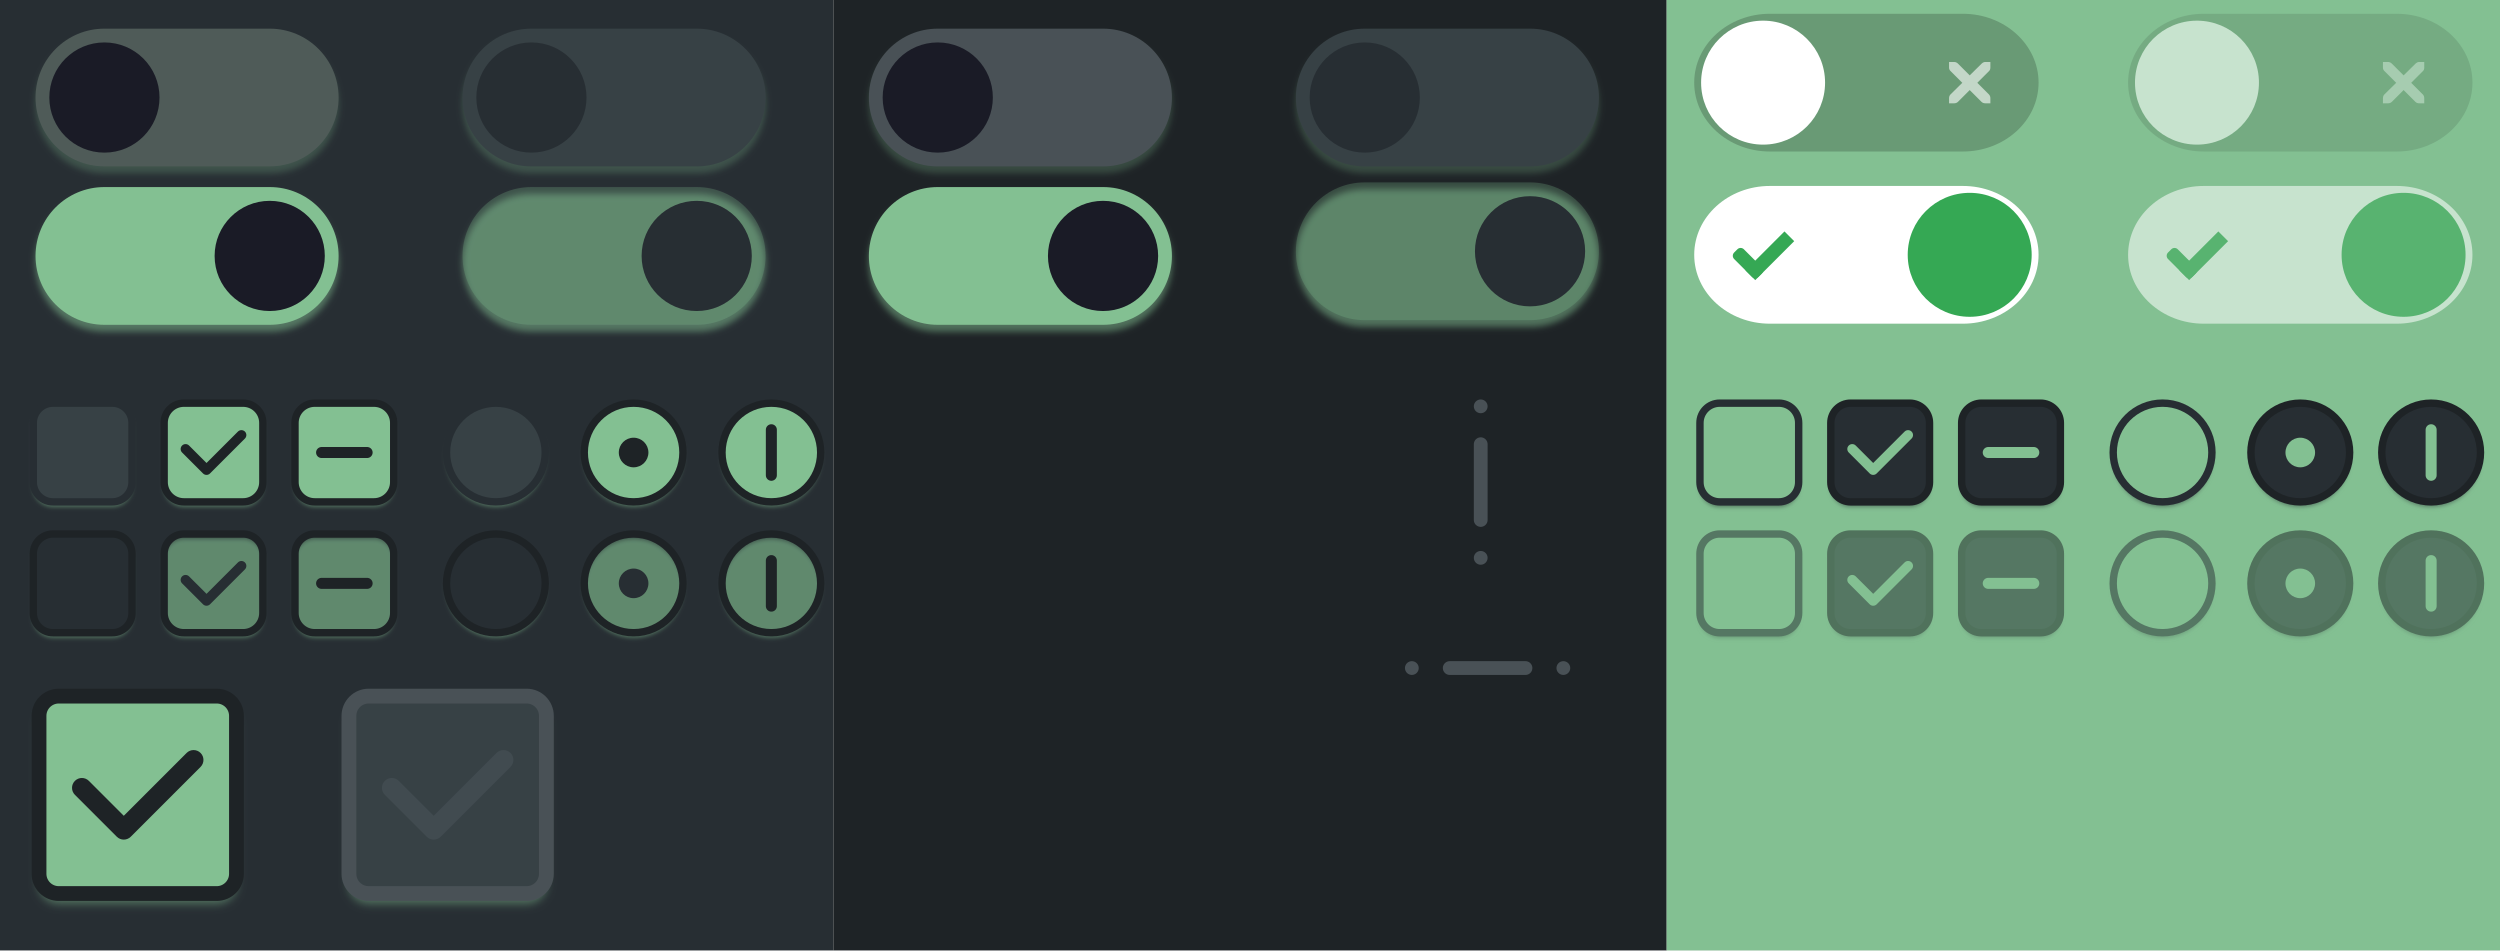
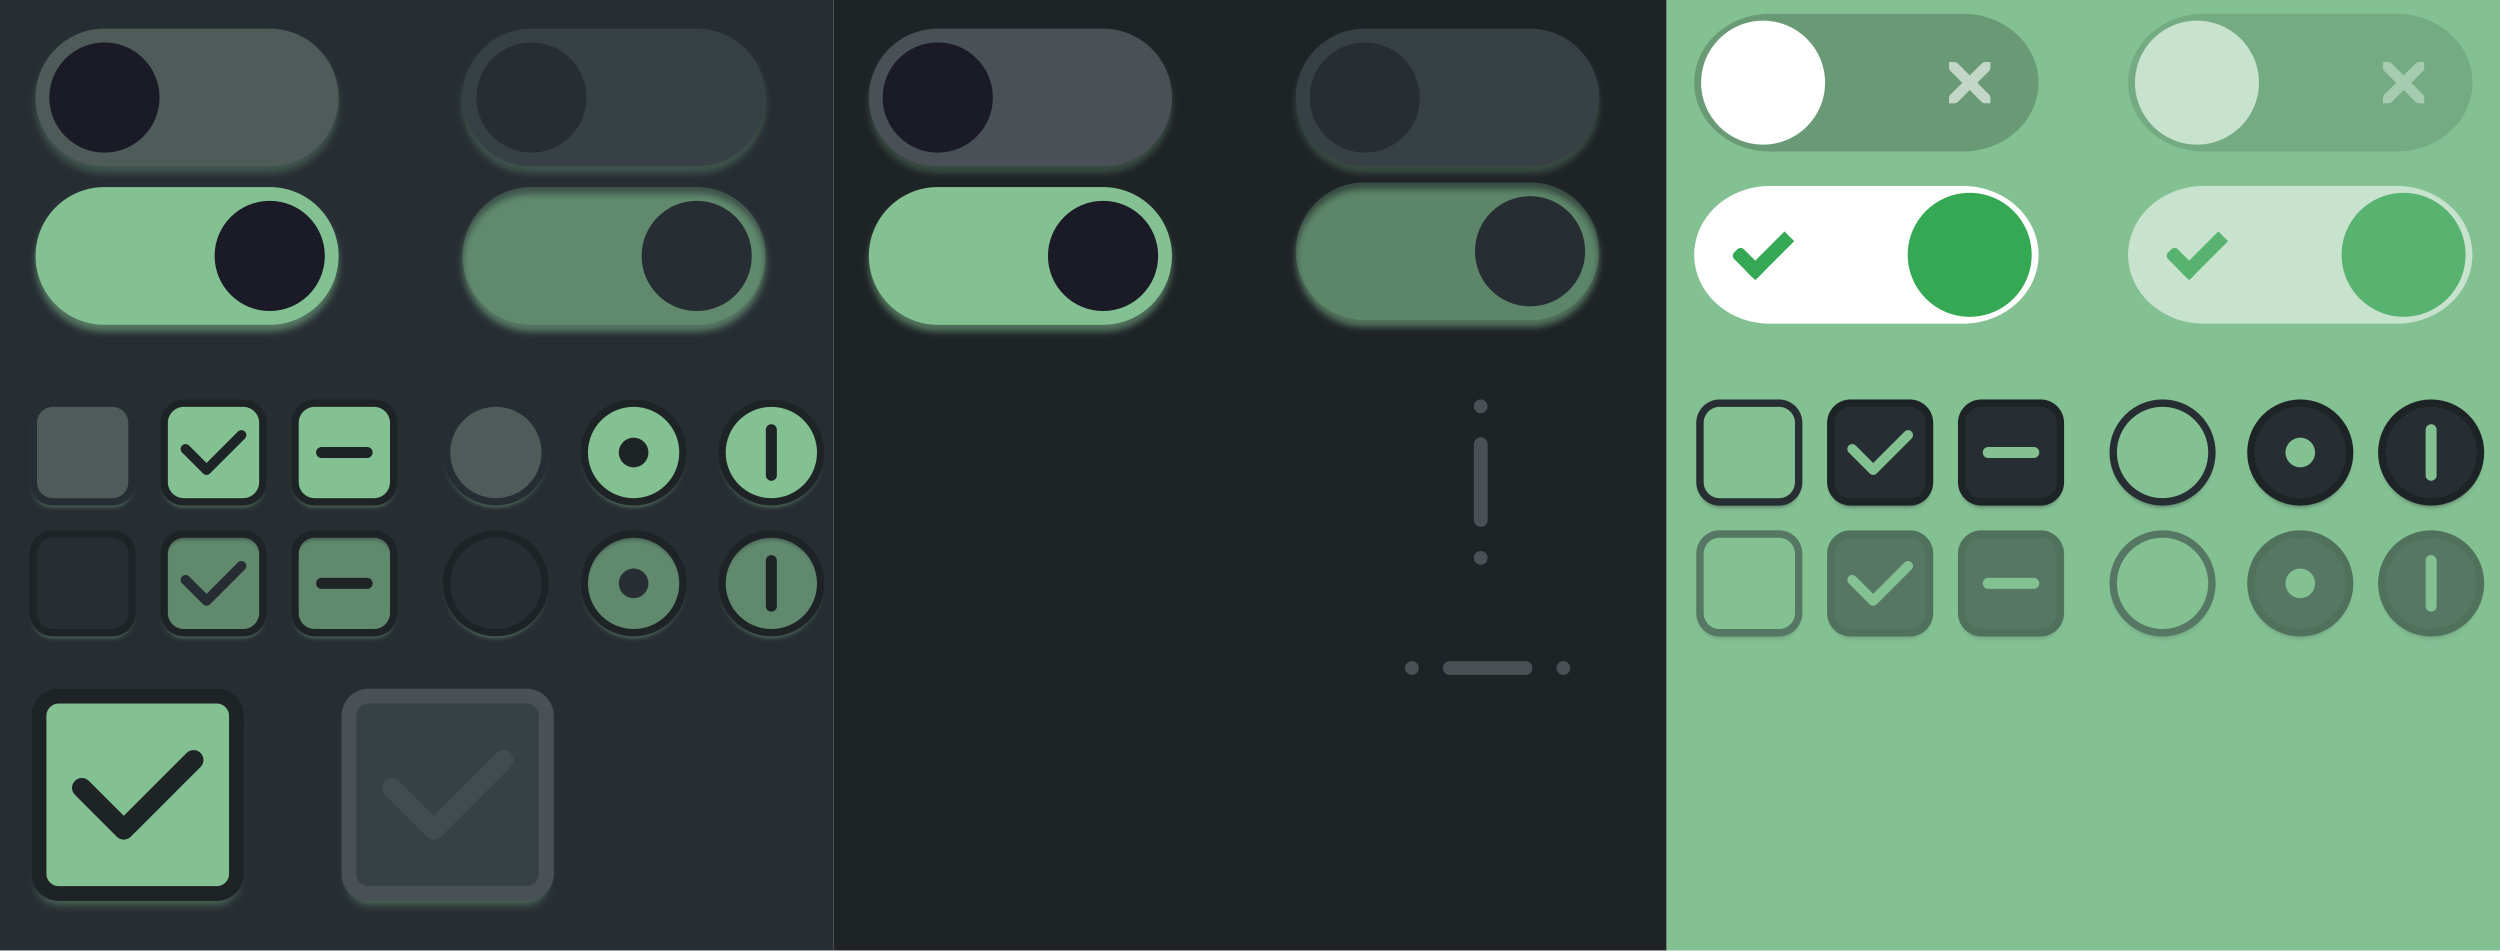
<svg xmlns="http://www.w3.org/2000/svg" width="363" height="138" id="svg9892" version="1.1" xml:space="preserve">
  <defs id="defs9894">
    <filter style="color-interpolation-filters:sRGB" id="a" x="-0.026" y="-0.058" width="1.053" height="1.116">
      <feGaussianBlur stdDeviation=".484" id="feGaussianBlur1" />
    </filter>
    <filter style="color-interpolation-filters:sRGB" id="a-3" x="-0.026" y="-0.058" width="1.053" height="1.116">
      <feGaussianBlur stdDeviation=".484" id="feGaussianBlur1-6" />
    </filter>
    <filter style="color-interpolation-filters:sRGB" id="a-5" x="-0.026" y="-0.058" width="1.053" height="1.116">
      <feGaussianBlur stdDeviation=".484" id="feGaussianBlur1-3" />
    </filter>
    <filter style="color-interpolation-filters:sRGB" id="a-5-9" x="-0.026" y="-0.058" width="1.053" height="1.116">
      <feGaussianBlur stdDeviation=".484" id="feGaussianBlur1-3-1" />
    </filter>
    <filter style="color-interpolation-filters:sRGB" id="a-5-9-6" x="-0.026" y="-0.058" width="1.053" height="1.116">
      <feGaussianBlur stdDeviation=".484" id="feGaussianBlur1-3-1-1" />
    </filter>
    <filter style="color-interpolation-filters:sRGB" id="a-3-3" x="-0.026" y="-0.058" width="1.053" height="1.116">
      <feGaussianBlur stdDeviation=".484" id="feGaussianBlur1-6-7" />
    </filter>
    <filter style="color-interpolation-filters:sRGB" id="a-9" x="-0.058" y="-0.058" width="1.116" height="1.116">
      <feGaussianBlur stdDeviation=".484" id="feGaussianBlur1-7" />
    </filter>
    <filter style="color-interpolation-filters:sRGB" id="a-9-2" x="-0.058" y="-0.058" width="1.116" height="1.116">
      <feGaussianBlur stdDeviation=".484" id="feGaussianBlur1-7-9" />
    </filter>
    <filter style="color-interpolation-filters:sRGB" id="a-1" x="-0.058" y="-0.058" width="1.116" height="1.116">
      <feGaussianBlur stdDeviation=".484" id="feGaussianBlur1-9" />
    </filter>
    <filter style="color-interpolation-filters:sRGB" id="a-1-8" x="-0.058" y="-0.058" width="1.116" height="1.116">
      <feGaussianBlur stdDeviation=".484" id="feGaussianBlur1-9-4" />
    </filter>
    <filter style="color-interpolation-filters:sRGB" id="a-1-8-3" x="-0.058" y="-0.058" width="1.116" height="1.116">
      <feGaussianBlur stdDeviation=".484" id="feGaussianBlur1-9-4-6" />
    </filter>
    <filter style="color-interpolation-filters:sRGB" id="a-9-2-0" x="-0.058" y="-0.058" width="1.116" height="1.116">
      <feGaussianBlur stdDeviation=".484" id="feGaussianBlur1-7-9-6" />
    </filter>
    <filter style="color-interpolation-filters:sRGB" id="a-1-8-7" x="-0.058" y="-0.058" width="1.116" height="1.116">
      <feGaussianBlur stdDeviation=".484" id="feGaussianBlur1-9-4-65" />
    </filter>
    <filter style="color-interpolation-filters:sRGB" id="a-1-8-3-5" x="-0.058" y="-0.058" width="1.116" height="1.116">
      <feGaussianBlur stdDeviation=".484" id="feGaussianBlur1-9-4-6-2" />
    </filter>
    <filter style="color-interpolation-filters:sRGB" id="a-30" x="-0.058" y="-0.058" width="1.116" height="1.116">
      <feGaussianBlur stdDeviation=".484" id="feGaussianBlur1-78" />
    </filter>
    <filter style="color-interpolation-filters:sRGB" id="a-14" x="-0.058" y="-0.058" width="1.116" height="1.116">
      <feGaussianBlur stdDeviation=".484" id="feGaussianBlur1-92" />
    </filter>
    <filter style="color-interpolation-filters:sRGB" id="a-14-9" x="-0.058" y="-0.058" width="1.116" height="1.116">
      <feGaussianBlur stdDeviation=".484" id="feGaussianBlur1-92-2" />
    </filter>
    <filter style="color-interpolation-filters:sRGB" id="a-30-7" x="-0.058" y="-0.058" width="1.116" height="1.116">
      <feGaussianBlur stdDeviation=".484" id="feGaussianBlur1-78-2" />
    </filter>
    <filter style="color-interpolation-filters:sRGB" id="a-14-1" x="-0.058" y="-0.058" width="1.116" height="1.116">
      <feGaussianBlur stdDeviation=".484" id="feGaussianBlur1-92-0" />
    </filter>
    <filter style="color-interpolation-filters:sRGB" id="a-14-9-0" x="-0.058" y="-0.058" width="1.116" height="1.116">
      <feGaussianBlur stdDeviation=".484" id="feGaussianBlur1-92-2-9" />
    </filter>
    <filter style="color-interpolation-filters:sRGB" id="a-1-8-5" x="-0.058" y="-0.058" width="1.116" height="1.116">
      <feGaussianBlur stdDeviation=".484" id="feGaussianBlur1-9-4-9" />
    </filter>
    <filter style="color-interpolation-filters:sRGB" id="a-1-8-5-4" x="-0.058" y="-0.058" width="1.116" height="1.116">
      <feGaussianBlur stdDeviation=".484" id="feGaussianBlur1-9-4-9-8" />
    </filter>
    <filter style="color-interpolation-filters:sRGB" id="a-5-9-0" x="-0.026" y="-0.058" width="1.053" height="1.116">
      <feGaussianBlur stdDeviation=".484" id="feGaussianBlur1-3-1-8" />
    </filter>
    <filter style="color-interpolation-filters:sRGB" id="a-3-38" x="-0.026" y="-0.058" width="1.053" height="1.116">
      <feGaussianBlur stdDeviation=".484" id="feGaussianBlur1-6-5" />
    </filter>
    <filter style="color-interpolation-filters:sRGB" id="a-5-9-6-8" x="-0.026" y="-0.058" width="1.053" height="1.116">
      <feGaussianBlur stdDeviation=".484" id="feGaussianBlur1-3-1-1-4" />
    </filter>
    <filter style="color-interpolation-filters:sRGB" id="a-3-3-4" x="-0.026" y="-0.058" width="1.053" height="1.116">
      <feGaussianBlur stdDeviation=".484" id="feGaussianBlur1-6-7-4" />
    </filter>
    <filter style="color-interpolation-filters:sRGB" id="a-9-2-3" x="-0.058" y="-0.058" width="1.116" height="1.116">
      <feGaussianBlur stdDeviation=".484" id="feGaussianBlur1-7-9-67" />
    </filter>
    <filter style="color-interpolation-filters:sRGB" id="a-9-2-3-7" x="-0.058" y="-0.058" width="1.116" height="1.116">
      <feGaussianBlur stdDeviation=".484" id="feGaussianBlur1-7-9-67-0" />
    </filter>
    <filter style="color-interpolation-filters:sRGB" id="a-1-8-6" x="-0.058" y="-0.058" width="1.116" height="1.116">
      <feGaussianBlur stdDeviation=".484" id="feGaussianBlur1-9-4-2" />
    </filter>
    <filter style="color-interpolation-filters:sRGB" id="a-1-8-6-0" x="-0.058" y="-0.058" width="1.116" height="1.116">
      <feGaussianBlur stdDeviation=".484" id="feGaussianBlur1-9-4-2-2" />
    </filter>
    <filter style="color-interpolation-filters:sRGB" id="a-1-8-3-9" x="-0.058" y="-0.058" width="1.116" height="1.116">
      <feGaussianBlur stdDeviation=".484" id="feGaussianBlur1-9-4-6-3" />
    </filter>
    <filter style="color-interpolation-filters:sRGB" id="a-1-8-3-9-3" x="-0.058" y="-0.058" width="1.116" height="1.116">
      <feGaussianBlur stdDeviation=".484" id="feGaussianBlur1-9-4-6-3-6" />
    </filter>
    <filter style="color-interpolation-filters:sRGB" id="a-30-0" x="-0.058" y="-0.058" width="1.116" height="1.116">
      <feGaussianBlur stdDeviation=".484" id="feGaussianBlur1-78-6" />
    </filter>
    <filter style="color-interpolation-filters:sRGB" id="a-30-0-7" x="-0.058" y="-0.058" width="1.116" height="1.116">
      <feGaussianBlur stdDeviation=".484" id="feGaussianBlur1-78-6-6" />
    </filter>
    <filter style="color-interpolation-filters:sRGB" id="a-14-7" x="-0.058" y="-0.058" width="1.116" height="1.116">
      <feGaussianBlur stdDeviation=".484" id="feGaussianBlur1-92-4" />
    </filter>
    <filter style="color-interpolation-filters:sRGB" id="a-14-7-4" x="-0.058" y="-0.058" width="1.116" height="1.116">
      <feGaussianBlur stdDeviation=".484" id="feGaussianBlur1-92-4-3" />
    </filter>
    <filter style="color-interpolation-filters:sRGB" id="a-14-9-8" x="-0.058" y="-0.058" width="1.116" height="1.116">
      <feGaussianBlur stdDeviation=".484" id="feGaussianBlur1-92-2-4" />
    </filter>
    <filter style="color-interpolation-filters:sRGB" id="a-14-9-8-0" x="-0.058" y="-0.058" width="1.116" height="1.116">
      <feGaussianBlur stdDeviation=".484" id="feGaussianBlur1-92-2-4-6" />
    </filter>
  </defs>
  <g id="layer3" style="display:inline" transform="translate(8,285.6378)">
    <rect ry="0" rx="0" y="147.638" x="-8" height="138" width="121" id="rect18028" style="color:#000000;display:inline;overflow:visible;visibility:visible;fill:#272e33;fill-opacity:1;fill-rule:nonzero;stroke:none;stroke-width:1;marker:none;enable-background:accumulate" transform="scale(1,-1)" />
    <rect style="display:inline;fill:#1e2326;fill-opacity:1;stroke:#222529;stroke-width:0;stroke-linecap:butt;stroke-linejoin:miter;stroke-miterlimit:4;stroke-dasharray:none;stroke-dashoffset:0;stroke-opacity:1" id="rect11783" width="121" height="138" x="113" y="-285.638" />
    <rect ry="0" rx="0" y="-285.638" x="234" height="138" width="121" id="rect8047-5" style="color:#000000;display:inline;overflow:visible;visibility:visible;fill:#83c092;fill-opacity:1;fill-rule:nonzero;stroke:none;stroke-width:1;marker:none;enable-background:accumulate" />
    <g transform="translate(-22,-229)" style="display:inline;opacity:1" id="checkbox-checked">
      <g id="g4" transform="matrix(0.7167431,0,0,0.7167431,36.39909,0.4662671)" style="display:inline">
        <rect style="opacity:0.5;fill:#83c092;fill-opacity:1;stroke-width:2;stroke-linecap:round;stroke-linejoin:round;filter:url(#a-1-8)" width="20" height="20" x="2" y="3" rx="4" ry="4" id="rect1-4" />
        <rect style="fill:#83c092;fill-opacity:1;stroke:#1e2326;stroke-width:1.5" width="20" height="20" x="2" y="2" rx="4" ry="4" id="rect2-7" />
        <path d="m 18.364,7.758 a 1,1 0 0 0 -1.414,0 L 10.586,14.122 7.05,10.586 a 1,1 0 0 0 -1.414,0 1,1 0 0 0 0,1.414 l 4.243,4.243 a 1,1 0 0 0 1.414,0 l 7.071,-7.071 a 1,1 0 0 0 0,-1.414" style="fill:#1e2326;fill-opacity:1" id="path2" />
      </g>
    </g>
    <g transform="translate(-3,-229)" style="display:inline;opacity:1" id="checkbox-mixed">
      <g id="g4-0" transform="matrix(0.7167431,0,0,0.7167431,36.39909,0.4662671)" style="display:inline">
        <rect style="opacity:0.5;fill:#83c092;fill-opacity:1;stroke-width:2;stroke-linecap:round;stroke-linejoin:round;filter:url(#a-1-8-3)" width="20" height="20" x="2" y="3" rx="4" ry="4" id="rect1-4-6" />
        <rect style="fill:#83c092;fill-opacity:1;stroke:#1e2326;stroke-width:1.5" width="20" height="20" x="2" y="2" rx="4" ry="4" id="rect2-7-3" />
        <path style="opacity:1;fill:#1e2326;fill-opacity:1;fill-rule:evenodd;stroke:#1e2326;stroke-width:2.232;stroke-linecap:round;stroke-dasharray:none;stroke-opacity:1" d="m 7.386,12 h 9.227" id="path4" />
      </g>
    </g>
    <g transform="translate(-41,-229)" style="display:inline;opacity:1" id="radio-checked">
      <g id="g6" transform="matrix(0.7167431,0,0,0.7167431,116.3991,0.4662654)">
        <circle cx="12" cy="13" r="10" style="opacity:0.5;fill:#83c092;fill-opacity:1;filter:url(#a-14)" id="circle1-0" />
        <circle cx="12" cy="12" r="10" style="fill:#83c092;fill-opacity:1;stroke:#1e2326;stroke-width:1.5" id="circle2-68" />
        <circle cx="12" cy="12" r="3" style="fill:#1e2326;fill-opacity:1;stroke-width:1.2" id="circle3" />
      </g>
    </g>
    <g transform="translate(-39,-229)" style="display:inline;opacity:1" id="radio-mixed">
      <g id="g6-6" transform="matrix(0.7167431,0,0,0.7167431,134.3991,0.4662611)" style="display:inline">
        <circle cx="12" cy="13" r="10" style="opacity:0.5;fill:#83c092;fill-opacity:1;filter:url(#a-14-9)" id="circle1-0-4" />
        <circle cx="12" cy="12" r="10" style="fill:#83c092;fill-opacity:1;stroke:#1e2326;stroke-width:1.5" id="circle2-68-9" />
        <path style="display:inline;fill:#1e2326;fill-opacity:1;fill-rule:evenodd;stroke:#1e2326;stroke-width:2.232;stroke-linecap:round;stroke-dasharray:none;stroke-opacity:1" d="m 12,7.386 v 9.227" id="path4-1" />
      </g>
    </g>
    <g transform="translate(-1010,-618.6378)" style="display:inline;opacity:1" id="switch-active">
      <g id="g1" transform="translate(1005.162,358.1616)" style="display:inline">
        <rect style="opacity:0.5;fill:#83c092;fill-opacity:1;stroke-width:2;stroke-linecap:round;stroke-linejoin:round;filter:url(#a-3)" x="2" y="3" width="44" height="20" rx="10" ry="10" id="rect1" />
        <rect x="2" y="2" width="44" height="20" rx="10" ry="10" style="fill:#83c092" id="rect2" />
        <circle cx="36" cy="12" r="8" style="fill:#1a1b26;fill-opacity:1;paint-order:stroke fill markers" id="circle2" />
      </g>
    </g>
    <g transform="translate(-1010,-611.6378)" style="display:inline;opacity:1" id="switch">
      <g id="g2" transform="translate(1005.162,328.1616)" style="display:inline">
        <rect style="opacity:0.25;fill:#83c092;fill-opacity:1;stroke-width:2;stroke-linecap:round;stroke-linejoin:round;filter:url(#a-5-9)" x="2" y="3" width="44" height="20" rx="10" ry="10" id="rect1-5" />
        <rect x="2" y="2" width="44" height="20" rx="10" ry="10" style="fill:#4f5b58" id="rect2-6" />
        <circle cx="12" cy="12" r="8" style="fill:#1a1b26;fill-opacity:1;paint-order:stroke fill markers" id="circle2-2" />
      </g>
    </g>
    <g transform="translate(-947,-617.961)" style="display:inline;opacity:1" id="switch-active-insensitive">
      <g id="g1-9" transform="translate(1004.162,357.4848)" style="display:inline">
        <rect style="opacity:0.5;fill:#83c092;fill-opacity:1;stroke-width:2;stroke-linecap:round;stroke-linejoin:round;filter:url(#a-3-3)" x="2" y="3" width="44" height="20" rx="10" ry="10" id="rect1-2" />
        <rect x="2" y="2" width="44" height="20" rx="10" ry="10" style="fill:#83c092;fill-opacity:0.25" id="rect2-2" />
        <circle cx="36" cy="12" r="8" style="fill:#272e33;fill-opacity:1;paint-order:stroke fill markers" id="circle2-8" />
      </g>
    </g>
    <g transform="translate(-947,-612.3146)" style="display:inline;opacity:1" id="switch-insensitive">
      <g id="g2-9" transform="translate(1004.162,328.8384)" style="display:inline;opacity:1">
        <rect style="opacity:0.25;fill:#83c092;fill-opacity:1;stroke-width:2;stroke-linecap:round;stroke-linejoin:round;filter:url(#a-5-9-6)" x="2" y="3" width="44" height="20" rx="10" ry="10" id="rect1-5-2" />
        <rect x="2" y="2" width="44" height="20" rx="10" ry="10" style="fill:#374145;fill-opacity:1" id="rect2-6-0" />
        <circle cx="12" cy="12" r="8" style="fill:#272e33;fill-opacity:1;paint-order:stroke fill markers" id="circle2-2-2" />
      </g>
    </g>
    <g transform="translate(-22,-229)" style="display:inline;opacity:1" id="checkbox-unchecked">
      <g id="g3" transform="matrix(0.7167431,0,0,0.7167431,17.39908,0.4662537)" style="display:inline">
        <rect style="opacity:0.5;fill:#83c092;fill-opacity:1;stroke-width:2;stroke-linecap:round;stroke-linejoin:round;filter:url(#a-9-2)" width="20" height="20" x="2" y="3" rx="4" ry="4" id="rect1-3" />
-         <rect style="fill:#374145;fill-opacity:1;stroke:#272e33;stroke-width:1.5" width="20" height="20" x="2" y="2" rx="4" ry="4" id="rect2-61" />
+         <rect style="fill:#4f5b58;fill-opacity:1;stroke:#272e33;stroke-width:1.5" width="20" height="20" x="2" y="2" rx="4" ry="4" id="rect2-61" />
      </g>
    </g>
    <g transform="translate(-41.99967,-229.0003)" style="display:inline;opacity:1" id="radio-unchecked">
      <g id="g5" transform="matrix(0.7167431,0,0,0.7167431,97.39876,0.4665754)">
        <circle cx="12" cy="13" r="10" style="opacity:0.5;fill:#83c092;fill-opacity:1;filter:url(#a-30)" id="circle1" />
-         <circle cx="12" cy="12" r="10" style="fill:#374145;fill-opacity:1;stroke:#272e33;stroke-width:1.5" id="circle2-6" />
+         <circle cx="12" cy="12" r="10" style="fill:#4f5b58;fill-opacity:1;stroke:#272e33;stroke-width:1.5" id="circle2-6" />
      </g>
    </g>
    <g transform="translate(-22,-210)" style="display:inline;opacity:1" id="checkbox-checked-insensitive">
      <g id="g4-9" transform="matrix(0.7167431,0,0,0.7167431,36.39909,0.4662671)" style="display:inline">
        <rect style="opacity:0.5;fill:#83c092;fill-opacity:1;stroke-width:2;stroke-linecap:round;stroke-linejoin:round;filter:url(#a-1-8-7)" width="20" height="20" x="2" y="3" rx="4" ry="4" id="rect1-4-3" />
        <rect style="fill:#83c092;fill-opacity:0.25;stroke:#1e2326;stroke-width:1.5" width="20" height="20" x="2" y="2" rx="4" ry="4" id="rect2-7-7" />
        <path d="m 18.364,7.758 a 1,1 0 0 0 -1.414,0 L 10.586,14.122 7.05,10.586 a 1,1 0 0 0 -1.414,0 1,1 0 0 0 0,1.414 l 4.243,4.243 a 1,1 0 0 0 1.414,0 l 7.071,-7.071 a 1,1 0 0 0 0,-1.414" style="fill:#272e33;fill-opacity:1" id="path2-4" />
      </g>
    </g>
    <g transform="translate(-3,-210)" style="display:inline;opacity:1" id="checkbox-mixed-insensitive">
      <g id="g4-0-4" transform="matrix(0.7167431,0,0,0.7167431,36.39909,0.4662671)" style="display:inline">
        <rect style="opacity:0.5;fill:#83c092;fill-opacity:1;stroke-width:2;stroke-linecap:round;stroke-linejoin:round;filter:url(#a-1-8-3-5)" width="20" height="20" x="2" y="3" rx="4" ry="4" id="rect1-4-6-7" />
        <rect style="fill:#83c092;fill-opacity:0.25;stroke:#1e2326;stroke-width:1.5" width="20" height="20" x="2" y="2" rx="4" ry="4" id="rect2-7-3-4" />
        <path style="opacity:1;fill:#272e33;fill-opacity:1;fill-rule:evenodd;stroke:#1e2326;stroke-width:2.232;stroke-linecap:round;stroke-dasharray:none;stroke-opacity:1" d="m 7.386,12 h 9.227" id="path4-4" />
      </g>
    </g>
    <g transform="translate(-41,-210)" style="display:inline;opacity:1" id="radio-checked-insensitive">
      <g id="g6-1" transform="matrix(0.7167431,0,0,0.7167431,116.3991,0.4662665)" style="display:inline">
        <circle cx="12" cy="13" r="10" style="opacity:0.5;fill:#83c092;fill-opacity:1;filter:url(#a-14-1)" id="circle1-0-5" />
        <circle cx="12" cy="12" r="10" style="fill:#83c092;fill-opacity:0.25;stroke:#1e2326;stroke-width:1.5" id="circle2-68-94" />
        <circle cx="12" cy="12" r="3" style="fill:#272e33;fill-opacity:1;stroke-width:1.2" id="circle3-9" />
      </g>
    </g>
    <g transform="translate(-41,-210)" style="display:inline;opacity:1" id="radio-mixed-insensitive">
      <g id="g6-6-7" transform="matrix(0.7167431,0,0,0.7167431,136.3991,0.4662702)" style="display:inline">
        <circle cx="12" cy="13" r="10" style="opacity:0.5;fill:#83c092;fill-opacity:1;filter:url(#a-14-9-0)" id="circle1-0-4-7" />
        <circle cx="12" cy="12" r="10" style="fill:#83c092;fill-opacity:0.25;stroke:#1e2326;stroke-width:1.5" id="circle2-68-9-1" />
        <path style="display:inline;fill:#272e33;fill-opacity:1;fill-rule:evenodd;stroke:#1e2326;stroke-width:2.232;stroke-linecap:round;stroke-dasharray:none;stroke-opacity:1" d="m 12,7.386 v 9.227" id="path4-1-1" />
      </g>
    </g>
    <g transform="translate(-22,-210)" style="display:inline;opacity:1" id="checkbox-unchecked-insensitive">
      <g id="g3-5" transform="matrix(0.7167431,0,0,0.7167431,17.39908,0.4662633)" style="display:inline">
        <rect style="opacity:0.5;fill:#83c092;fill-opacity:1;stroke-width:2;stroke-linecap:round;stroke-linejoin:round;filter:url(#a-9-2-0)" width="20" height="20" x="2" y="3" rx="4" ry="4" id="rect1-3-5" />
        <rect style="fill:#272e33;fill-opacity:1;stroke:#1e2326;stroke-width:1.5;stroke-opacity:1" width="20" height="20" x="2" y="2" rx="4" ry="4" id="rect2-61-4" />
      </g>
    </g>
    <g transform="translate(-41.99574,-210)" style="display:inline;opacity:1" id="radio-unchecked-insensitive">
      <g id="g5-2" transform="matrix(0.7167431,0,0,0.7167431,97.39482,0.4665828)" style="display:inline">
        <circle cx="12" cy="13" r="10" style="opacity:0.5;fill:#83c092;fill-opacity:1;filter:url(#a-30-7)" id="circle1-2" />
        <circle cx="12" cy="12" r="10" style="fill:#272e33;fill-opacity:1;stroke:#1e2326;stroke-width:1.5;stroke-opacity:1" id="circle2-6-6" />
      </g>
    </g>
    <g transform="translate(-768,-618.6378)" style="display:inline;opacity:1" id="switch-active-selected">
      <g id="layer1-9-0-0" transform="translate(885,450)" style="display:inline;opacity:1">
        <g style="display:inline" transform="translate(120,-117)" id="switch-active-8-4">
          <g id="g3900-1-87-6" transform="translate(0,-1004.362)">
            <rect style="display:inline;opacity:0;fill:#434343;fill-opacity:1;stroke:none;stroke-width:1;stroke-linecap:butt;stroke-linejoin:miter;stroke-miterlimit:4;stroke-dasharray:none;stroke-dashoffset:0;stroke-opacity:1" id="rect5465-3-3-6" width="52" height="24" x="0" y="1029.362" />
            <rect style="fill:#ffffff;fill-opacity:1;fill-rule:nonzero;stroke:none" id="rect2987-0-8-4" width="50" height="20" x="1" y="1031.362" ry="11" rx="11" />
            <circle style="fill:#35a854;fill-opacity:1;fill-rule:nonzero;stroke:none" id="path3759-0-7" cx="41" cy="1041.362" r="9" />
          </g>
        </g>
      </g>
      <g transform="translate(-1.000316)" id="g4816-0">
        <rect transform="rotate(45)" ry="0.667" rx="0.667" y="-456.095" x="977.55" height="2" width="5" id="rect3977-39-2-1" style="display:inline;opacity:1;fill:#35a854;fill-opacity:1;stroke:none" />
        <rect transform="rotate(45)" ry="0" y="-462.095" x="980.55" height="8" width="2" id="rect3979-7-0-8" style="display:inline;opacity:1;fill:#35a854;fill-opacity:1;stroke:none" />
      </g>
    </g>
    <g transform="translate(-768,-613.6378)" style="display:inline;opacity:1" id="switch-selected">
      <g id="layer1-9-3" transform="matrix(-1,0,0,1,1177,420)">
        <g style="display:inline" transform="translate(120,-117)" id="switch-active-2-8">
          <g id="g3900-12-2" transform="translate(0,-1004.362)">
            <rect style="display:inline;opacity:0;fill:#434343;fill-opacity:1;stroke:none;stroke-width:1;stroke-linecap:butt;stroke-linejoin:miter;stroke-miterlimit:4;stroke-dasharray:none;stroke-dashoffset:0;stroke-opacity:1" id="rect5465-3-32-9" width="52" height="24" x="0" y="1029.362" />
            <rect style="opacity:0.2;fill:#000000;fill-opacity:1;fill-rule:nonzero;stroke:none" id="rect2987-07-3" width="50" height="20" x="1" y="1031.362" ry="11" rx="11" />
            <circle style="fill:#ffffff;fill-opacity:1;fill-rule:nonzero;stroke:none" id="path3759-7-1" cx="41" cy="1041.362" r="9" />
          </g>
        </g>
      </g>
      <path d="m 1043.003,337 h 0.75 c 0.01,-9e-5 0.016,-3.5e-4 0.023,0 0.191,0.008 0.382,0.096 0.516,0.234 l 1.711,1.711 1.734,-1.711 c 0.199,-0.173 0.335,-0.229 0.516,-0.234 h 0.75 v 0.75 c 0,0.215 -0.026,0.413 -0.188,0.562 l -1.711,1.711 1.688,1.688 c 0.141,0.141 0.211,0.34 0.211,0.539 V 343 h -0.75 c -0.199,-10e-6 -0.398,-0.07 -0.539,-0.211 l -1.711,-1.711 -1.711,1.711 c -0.141,0.141 -0.34,0.211 -0.539,0.211 h -0.75 v -0.75 c 0,-0.199 0.07,-0.398 0.211,-0.539 l 1.711,-1.688 -1.711,-1.711 c -0.158,-0.146 -0.227,-0.352 -0.211,-0.562 V 337 Z" id="path10839-9-8-2-2-5-7" style="color:#bebebe;font-style:normal;font-variant:normal;font-weight:normal;font-stretch:normal;font-size:medium;line-height:normal;font-family:'Andale Mono';-inkscape-font-specification:'Andale Mono';text-indent:0;text-align:start;text-decoration:none;text-decoration-line:none;letter-spacing:normal;word-spacing:normal;text-transform:none;writing-mode:lr-tb;direction:ltr;text-anchor:start;display:inline;overflow:visible;visibility:visible;opacity:0.6;fill:#ffffff;fill-opacity:1;fill-rule:nonzero;stroke:none;stroke-width:1.781;marker:none;enable-background:new" />
    </g>
    <g transform="translate(-705,-618.6378)" style="display:inline;opacity:0.55" id="switch-active-insensitive-selected">
      <g id="layer1-9-0-5-6" transform="translate(885,450)" style="display:inline;opacity:1">
        <g style="display:inline" transform="translate(120,-117)" id="switch-active-8-1-0">
          <g id="g3900-1-3-1-8" transform="translate(0,-1004.362)">
            <rect style="display:inline;opacity:0;fill:#434343;fill-opacity:1;stroke:none;stroke-width:1;stroke-linecap:butt;stroke-linejoin:miter;stroke-miterlimit:4;stroke-dasharray:none;stroke-dashoffset:0;stroke-opacity:1" id="rect5465-3-3-9-3" width="52" height="24" x="0" y="1029.362" />
            <rect style="fill:#ffffff;fill-opacity:1;fill-rule:nonzero;stroke:none" id="rect2987-0-2-5-0" width="50" height="20" x="1" y="1031.362" ry="11" rx="11" />
            <circle style="fill:#35a854;fill-opacity:1;fill-rule:nonzero;stroke:none" id="path3759-0-8-8" cx="41" cy="1041.362" r="9" />
          </g>
        </g>
      </g>
      <g transform="translate(-1.000316)" id="g4816-6-8">
        <rect transform="rotate(45)" ry="0.667" rx="0.667" y="-456.095" x="977.55" height="2" width="5" id="rect3977-39-2-3-7" style="display:inline;opacity:1;fill:#35a854;fill-opacity:1;stroke:none" />
        <rect transform="rotate(45)" ry="0" y="-462.095" x="980.55" height="8" width="2" id="rect3979-7-0-6-6" style="display:inline;opacity:1;fill:#35a854;fill-opacity:1;stroke:none" />
      </g>
    </g>
    <g transform="translate(-705,-613.6378)" style="display:inline;opacity:0.55" id="switch-insensitive-selected">
      <g id="layer1-9-3-1" transform="matrix(-1,0,0,1,1177,420)">
        <g style="display:inline" transform="translate(120,-117)" id="switch-active-2-8-8">
          <g id="g3900-12-2-3" transform="translate(0,-1004.362)">
            <rect style="display:inline;opacity:0;fill:#434343;fill-opacity:1;stroke:none;stroke-width:1;stroke-linecap:butt;stroke-linejoin:miter;stroke-miterlimit:4;stroke-dasharray:none;stroke-dashoffset:0;stroke-opacity:1" id="rect5465-3-32-9-9" width="52" height="24" x="0" y="1029.362" />
            <rect style="opacity:0.2;fill:#000000;fill-opacity:1;fill-rule:nonzero;stroke:none" id="rect2987-07-3-7" width="50" height="20" x="1" y="1031.362" ry="11" rx="11" />
            <circle style="fill:#ffffff;fill-opacity:1;fill-rule:nonzero;stroke:none" id="path3759-7-1-9" cx="41" cy="1041.362" r="9" />
          </g>
        </g>
      </g>
      <path d="m 1043.003,337 h 0.75 c 0.01,-9e-5 0.016,-3.5e-4 0.023,0 0.191,0.008 0.382,0.096 0.516,0.234 l 1.711,1.711 1.734,-1.711 c 0.199,-0.173 0.335,-0.229 0.516,-0.234 h 0.75 v 0.75 c 0,0.215 -0.026,0.413 -0.188,0.562 l -1.711,1.711 1.688,1.688 c 0.141,0.141 0.211,0.34 0.211,0.539 V 343 h -0.75 c -0.199,-10e-6 -0.398,-0.07 -0.539,-0.211 l -1.711,-1.711 -1.711,1.711 c -0.141,0.141 -0.34,0.211 -0.539,0.211 h -0.75 v -0.75 c 0,-0.199 0.07,-0.398 0.211,-0.539 l 1.711,-1.688 -1.711,-1.711 c -0.158,-0.146 -0.227,-0.352 -0.211,-0.562 V 337 Z" id="path10839-9-8-2-2-5-7-9" style="color:#bebebe;font-style:normal;font-variant:normal;font-weight:normal;font-stretch:normal;font-size:medium;line-height:normal;font-family:'Andale Mono';-inkscape-font-specification:'Andale Mono';text-indent:0;text-align:start;text-decoration:none;text-decoration-line:none;letter-spacing:normal;word-spacing:normal;text-transform:none;writing-mode:lr-tb;direction:ltr;text-anchor:start;display:inline;overflow:visible;visibility:visible;opacity:0.6;fill:#ffffff;fill-opacity:1;fill-rule:nonzero;stroke:none;stroke-width:1.781;marker:none;enable-background:new" />
    </g>
    <g transform="translate(220,-229)" style="display:inline;opacity:1" id="checkbox-checked-selected">
      <g id="g4-1" transform="matrix(0.7167431,0,0,0.7167431,36.39909,0.4662671)" style="display:inline">
        <rect style="opacity:0.5;fill:#272e33;fill-opacity:1;stroke-width:2;stroke-linecap:round;stroke-linejoin:round;filter:url(#a-1-8-6)" width="20" height="20" x="2" y="3" rx="4" ry="4" id="rect1-4-8" />
        <rect style="fill:#272e33;fill-opacity:1;stroke:#1e2326;stroke-width:1.5" width="20" height="20" x="2" y="2" rx="4" ry="4" id="rect2-7-79" />
        <path d="m 18.364,7.758 a 1,1 0 0 0 -1.414,0 L 10.586,14.122 7.05,10.586 a 1,1 0 0 0 -1.414,0 1,1 0 0 0 0,1.414 l 4.243,4.243 a 1,1 0 0 0 1.414,0 l 7.071,-7.071 a 1,1 0 0 0 0,-1.414" style="fill:#83c092;fill-opacity:1" id="path2-2" />
      </g>
    </g>
    <g transform="translate(239,-229)" style="display:inline;opacity:1" id="checkbox-mixed-selected">
      <g id="g4-0-47" transform="matrix(0.7167431,0,0,0.7167431,36.39909,0.466267)" style="display:inline;opacity:1">
        <rect style="opacity:0.5;fill:#272e33;fill-opacity:1;stroke-width:2;stroke-linecap:round;stroke-linejoin:round;filter:url(#a-1-8-3-9)" width="20" height="20" x="2" y="3" rx="4" ry="4" id="rect1-4-6-8" />
        <rect style="fill:#272e33;fill-opacity:1;stroke:#1e2326;stroke-width:1.5" width="20" height="20" x="2" y="2" rx="4" ry="4" id="rect2-7-3-45" />
        <path style="opacity:1;fill:none;fill-opacity:1;fill-rule:evenodd;stroke:#83c092;stroke-width:2.232;stroke-linecap:round;stroke-dasharray:none;stroke-opacity:1" d="m 7.386,12 h 9.227" id="path4-0" />
      </g>
    </g>
    <g transform="translate(201,-229)" style="display:inline;opacity:1" id="radio-checked-selected">
      <g id="g6-2" transform="matrix(0.7167431,0,0,0.7167431,116.3991,0.4662665)" style="display:inline">
        <circle cx="12" cy="13" r="10" style="opacity:0.5;fill:#272e33;fill-opacity:1;filter:url(#a-14-7)" id="circle1-0-54" />
        <circle cx="12" cy="12" r="10" style="fill:#272e33;fill-opacity:1;stroke:#1e2326;stroke-width:1.5" id="circle2-68-7" />
        <circle cx="12" cy="12" r="3" style="fill:#83c092;fill-opacity:1;stroke-width:1.2" id="circle3-4" />
      </g>
    </g>
    <g transform="translate(201,-229)" style="display:inline;opacity:1" id="radio-mixed-selected">
      <g id="g6-6-1" transform="matrix(0.7167431,0,0,0.7167431,135.3991,0.4662702)" style="display:inline">
        <circle cx="12" cy="13" r="10" style="opacity:0.5;fill:#272e33;fill-opacity:1;filter:url(#a-14-9-8)" id="circle1-0-4-4" />
        <circle cx="12" cy="12" r="10" style="fill:#272e33;fill-opacity:1;stroke:#1e2326;stroke-width:1.5" id="circle2-68-9-9" />
        <path style="display:inline;fill:none;fill-opacity:1;fill-rule:evenodd;stroke:#83c092;stroke-width:2.232;stroke-linecap:round;stroke-dasharray:none;stroke-opacity:1" d="m 12,7.386 v 9.227" id="path4-1-2" />
      </g>
    </g>
    <g transform="translate(220,-229)" style="display:inline;opacity:1" id="checkbox-unchecked-selected">
      <g id="g3-56" transform="matrix(0.7167431,0,0,0.7167431,17.39908,0.466254)" style="display:inline;opacity:1">
        <rect style="opacity:0.5;fill:#1e2326;fill-opacity:1;stroke-width:2;stroke-linecap:round;stroke-linejoin:round;filter:url(#a-9-2-3)" width="20" height="20" x="2" y="3" rx="4" ry="4" id="rect1-3-2" />
        <rect style="fill:#83c092;fill-opacity:1;stroke:#272e33;stroke-width:1.5" width="20" height="20" x="2" y="2" rx="4" ry="4" id="rect2-61-9" />
      </g>
    </g>
    <g transform="translate(200.0043,-229.004)" style="display:inline;opacity:1" id="radio-unchecked-selected">
      <g id="g5-5" transform="matrix(0.7167431,0,0,0.7167431,97.39876,0.4665754)" style="display:inline">
        <circle cx="12" cy="13" r="10" style="opacity:0.5;fill:#272e33;fill-opacity:1;filter:url(#a-30-0)" id="circle1-5" />
        <circle cx="12" cy="12" r="10" style="fill:#83c092;fill-opacity:1;stroke:#272e33;stroke-width:1.5" id="circle2-6-4" />
      </g>
    </g>
    <g transform="translate(220,-210)" style="display:inline;opacity:0.5" id="checkbox-checked-insensitive-selected">
      <g id="g4-1-7" transform="matrix(0.7167431,0,0,0.7167431,36.39909,0.4662671)" style="display:inline">
        <rect style="opacity:0.5;fill:#272e33;fill-opacity:1;stroke-width:2;stroke-linecap:round;stroke-linejoin:round;filter:url(#a-1-8-6-0)" width="20" height="20" x="2" y="3" rx="4" ry="4" id="rect1-4-8-5" />
        <rect style="fill:#272e33;fill-opacity:1;stroke:#1e2326;stroke-width:1.5" width="20" height="20" x="2" y="2" rx="4" ry="4" id="rect2-7-79-9" />
        <path d="m 18.364,7.758 a 1,1 0 0 0 -1.414,0 L 10.586,14.122 7.05,10.586 a 1,1 0 0 0 -1.414,0 1,1 0 0 0 0,1.414 l 4.243,4.243 a 1,1 0 0 0 1.414,0 l 7.071,-7.071 a 1,1 0 0 0 0,-1.414" style="fill:#83c092;fill-opacity:1" id="path2-2-2" />
      </g>
    </g>
    <g transform="translate(239,-210)" style="display:inline;opacity:0.5" id="checkbox-mixed-insensitive-selected">
      <g id="g4-0-47-0" transform="matrix(0.7167431,0,0,0.7167431,36.39909,0.4662671)" style="display:inline">
        <rect style="opacity:0.5;fill:#272e33;fill-opacity:1;stroke-width:2;stroke-linecap:round;stroke-linejoin:round;filter:url(#a-1-8-3-9-3)" width="20" height="20" x="2" y="3" rx="4" ry="4" id="rect1-4-6-8-6" />
        <rect style="fill:#272e33;fill-opacity:1;stroke:#1e2326;stroke-width:1.5" width="20" height="20" x="2" y="2" rx="4" ry="4" id="rect2-7-3-45-3" />
        <path style="opacity:1;fill:none;fill-opacity:1;fill-rule:evenodd;stroke:#83c092;stroke-width:2.232;stroke-linecap:round;stroke-dasharray:none;stroke-opacity:1" d="m 7.386,12 h 9.227" id="path4-0-2" />
      </g>
    </g>
    <g transform="translate(201,-210)" style="display:inline;opacity:0.5" id="radio-checked-insensitive-selected">
      <g id="g6-2-7" transform="matrix(0.7167431,0,0,0.7167431,116.3991,0.4662665)" style="display:inline">
        <circle cx="12" cy="13" r="10" style="opacity:0.5;fill:#272e33;fill-opacity:1;filter:url(#a-14-7-4)" id="circle1-0-54-8" />
        <circle cx="12" cy="12" r="10" style="fill:#272e33;fill-opacity:1;stroke:#1e2326;stroke-width:1.5" id="circle2-68-7-6" />
        <circle cx="12" cy="12" r="3" style="fill:#83c092;fill-opacity:1;stroke-width:1.2" id="circle3-4-8" />
      </g>
    </g>
    <g transform="translate(201,-210)" style="display:inline;opacity:0.5" id="radio-mixed-insensitive-selected">
      <g id="g6-6-1-9" transform="matrix(0.7167431,0,0,0.7167431,135.3991,0.4662702)" style="display:inline">
        <circle cx="12" cy="13" r="10" style="opacity:0.5;fill:#272e33;fill-opacity:1;filter:url(#a-14-9-8-0)" id="circle1-0-4-4-2" />
        <circle cx="12" cy="12" r="10" style="fill:#272e33;fill-opacity:1;stroke:#1e2326;stroke-width:1.5" id="circle2-68-9-9-6" />
        <path style="display:inline;fill:none;fill-opacity:1;fill-rule:evenodd;stroke:#83c092;stroke-width:2.232;stroke-linecap:round;stroke-dasharray:none;stroke-opacity:1" d="m 12,7.386 v 9.227" id="path4-1-2-6" />
      </g>
    </g>
    <g transform="translate(220,-210)" style="display:inline;opacity:1" id="checkbox-unchecked-insensitive-selected">
      <g id="g3-56-3" transform="matrix(0.7167431,0,0,0.7167431,17.39908,0.4662633)" style="display:inline;opacity:0.5">
        <rect style="opacity:0.5;fill:#1e2326;fill-opacity:1;stroke-width:2;stroke-linecap:round;stroke-linejoin:round;filter:url(#a-9-2-3-7)" width="20" height="20" x="2" y="3" rx="4" ry="4" id="rect1-3-2-6" />
        <rect style="fill:#83c092;fill-opacity:1;stroke:#272e33;stroke-width:1.5;opacity:1" width="20" height="20" x="2" y="2" rx="4" ry="4" id="rect2-61-9-0" />
      </g>
    </g>
    <g transform="translate(200.0043,-210)" style="display:inline;opacity:0.5" id="radio-unchecked-insensitive-selected">
      <g id="g5-5-6" transform="matrix(0.7167431,0,0,0.7167431,97.39876,0.4665828)" style="display:inline">
        <circle cx="12" cy="13" r="10" style="opacity:0.5;fill:#272e33;fill-opacity:1;filter:url(#a-30-0-7)" id="circle1-5-9" />
        <circle cx="12" cy="12" r="10" style="fill:#83c092;fill-opacity:1;stroke:#272e33;stroke-width:1.5" id="circle2-6-4-3" />
      </g>
    </g>
  </g>
  <g id="layer1" style="display:inline" transform="translate(8,285.6378)">
    <g transform="matrix(1.994779,0,0,1.993972,354.3817,165.0943)" id="sjhgfjsgf" />
    <g style="display:inline" id="checkbox-checked-selectionmode" transform="translate(-470,-369)">
      <g id="g4-7" transform="matrix(1.433486,0,0,1.433486,464.7982,181.5703)" style="display:inline">
        <rect style="opacity:0.5;fill:#83c092;fill-opacity:1;stroke-width:2;stroke-linecap:round;stroke-linejoin:round;filter:url(#a-1-8-5)" width="20" height="20" x="2" y="3" rx="2" ry="2" id="rect1-4-67" />
        <rect style="fill:#83c092;fill-opacity:1;stroke:#1e2326;stroke-width:1.5" width="20" height="20" x="2" y="2" rx="2" ry="2" id="rect2-7-36" />
        <path d="m 18.364,7.758 a 1,1 0 0 0 -1.414,0 L 10.586,14.122 7.05,10.586 a 1,1 0 0 0 -1.414,0 1,1 0 0 0 0,1.414 l 4.243,4.243 a 1,1 0 0 0 1.414,0 l 7.071,-7.071 a 1,1 0 0 0 0,-1.414" style="fill:#1e2326;fill-opacity:1" id="path2-5" />
      </g>
    </g>
    <g style="display:inline" id="checkbox-selectionmode" transform="translate(-425,-369)">
      <g id="g4-7-2" transform="matrix(1.433486,0,0,1.433486,464.7982,181.5703)" style="display:inline">
        <rect style="opacity:0.5;fill:#83c092;fill-opacity:1;stroke-width:2;stroke-linecap:round;stroke-linejoin:round;filter:url(#a-1-8-5-4)" width="20" height="20" x="2" y="3" rx="2" ry="2" id="rect1-4-67-9" />
        <rect style="fill:#374145;fill-opacity:1;stroke:#495156;stroke-width:1.5;stroke-opacity:1" width="20" height="20" x="2" y="2" rx="2" ry="2" id="rect2-7-36-3" />
        <path d="m 18.364,7.758 a 1,1 0 0 0 -1.414,0 L 10.586,14.122 7.05,10.586 a 1,1 0 0 0 -1.414,0 1,1 0 0 0 0,1.414 l 4.243,4.243 a 1,1 0 0 0 1.414,0 l 7.071,-7.071 a 1,1 0 0 0 0,-1.414" style="fill:#414b50;fill-opacity:1" id="path2-5-9" />
      </g>
    </g>
    <g transform="translate(-889,-618.6378)" style="display:inline;opacity:1" id="switch-active-header">
      <g id="g1-1" transform="translate(1005.162,358.1616)" style="display:inline">
        <rect style="opacity:0.5;fill:#83c092;fill-opacity:1;stroke-width:2;stroke-linecap:round;stroke-linejoin:round;filter:url(#a-3-38)" x="2" y="3" width="44" height="20" rx="10" ry="10" id="rect1-1" />
        <rect x="2" y="2" width="44" height="20" rx="10" ry="10" style="fill:#83c092" id="rect2-5" />
        <circle cx="36" cy="12" r="8" style="fill:#1a1b26;fill-opacity:1;paint-order:stroke fill markers" id="circle2-9" />
      </g>
    </g>
    <g transform="translate(-889,-611.6378)" style="display:inline;opacity:1" id="switch-header">
      <g id="g2-5" transform="translate(1005.162,328.1616)" style="display:inline">
        <rect style="opacity:0.25;fill:#83c092;fill-opacity:1;stroke-width:2;stroke-linecap:round;stroke-linejoin:round;filter:url(#a-5-9-0)" x="2" y="3" width="44" height="20" rx="10" ry="10" id="rect1-5-0" />
        <rect x="2" y="2" width="44" height="20" rx="10" ry="10" style="fill:#495156;fill-opacity:1" id="rect2-6-9" />
        <circle cx="12" cy="12" r="8" style="fill:#1a1b26;fill-opacity:1;paint-order:stroke fill markers" id="circle2-2-6" />
      </g>
    </g>
    <g transform="translate(-826,-618.6378)" style="display:inline;opacity:1" id="switch-active-insensitive-header">
      <g id="g1-9-4" transform="translate(1004.162,357.4848)" style="display:inline">
        <rect style="opacity:0.5;fill:#83c092;fill-opacity:1;stroke-width:2;stroke-linecap:round;stroke-linejoin:round;filter:url(#a-3-3-4)" x="2" y="3" width="44" height="20" rx="10" ry="10" id="rect1-2-7" />
        <rect x="2" y="2" width="44" height="20" rx="10" ry="10" style="fill:#83c092;fill-opacity:0.25" id="rect2-2-6" />
        <circle cx="36" cy="12" r="8" style="fill:#272e33;fill-opacity:1;paint-order:stroke fill markers" id="circle2-8-3" />
      </g>
    </g>
    <g transform="translate(-826,-613.6378)" style="display:inline;opacity:1" id="switch-insensitive-header">
      <g id="g2-9-1" transform="translate(1004.162,330.1616)" style="display:inline">
        <rect style="opacity:0.25;fill:#83c092;fill-opacity:1;stroke-width:2;stroke-linecap:round;stroke-linejoin:round;filter:url(#a-5-9-6-8)" x="2" y="3" width="44" height="20" rx="10" ry="10" id="rect1-5-2-0" />
        <rect x="2" y="2" width="44" height="20" rx="10" ry="10" style="fill:#374145;fill-opacity:1" id="rect2-6-0-3" />
        <circle cx="12" cy="12" r="8" style="fill:#272e33;fill-opacity:1;paint-order:stroke fill markers" id="circle2-2-2-0" />
      </g>
    </g>
    <g transform="translate(206,-219.6378)" id="pane-separator-vertical" style="fill:#495156;fill-opacity:1">
      <circle r="1.9" cy="617.15" cx="868.636" transform="matrix(0.526219,0,0,0.5262179,-456.093,-331.7552)" id="path5830" style="display:inline;opacity:1;fill:#495156;fill-opacity:1;stroke:none;enable-background:new" />
      <circle r="1.9" cy="617.15" cx="868.636" transform="matrix(0.526219,0,0,0.5262179,-456.093,-309.7552)" id="path5824-3" style="display:inline;opacity:1;fill:#495156;fill-opacity:1;stroke:none;enable-background:new" />
      <path style="display:inline;opacity:1;fill:none;fill-opacity:1;fill-rule:evenodd;stroke:#495156;stroke-width:2;stroke-linecap:round;stroke-dasharray:none" d="m 207,-221.138 v 11" id="path1" transform="translate(-206,219.6378)" />
    </g>
    <g style="display:inline" transform="rotate(90,200.8189,11.18109)" id="pane-separator">
      <path style="display:inline;fill:none;fill-opacity:1;fill-rule:evenodd;stroke:#495156;stroke-width:2;stroke-linecap:round;stroke-dasharray:none" d="M 1,9.5 V -1.5" id="path1-2" />
      <circle r="1.9" cy="617.15" cx="868.636" transform="matrix(0.526219,0,0,0.5262179,-456.093,-331.7552)" id="path5830-0" style="display:inline;opacity:1;fill:#495156;fill-opacity:1;stroke:none;enable-background:new" />
      <circle r="1.9" cy="617.15" cx="868.636" transform="matrix(0.526219,0,0,0.5262179,-456.093,-309.7552)" id="path5824-3-6" style="display:inline;opacity:1;fill:#495156;fill-opacity:1;stroke:none;enable-background:new" />
    </g>
  </g>
</svg>
